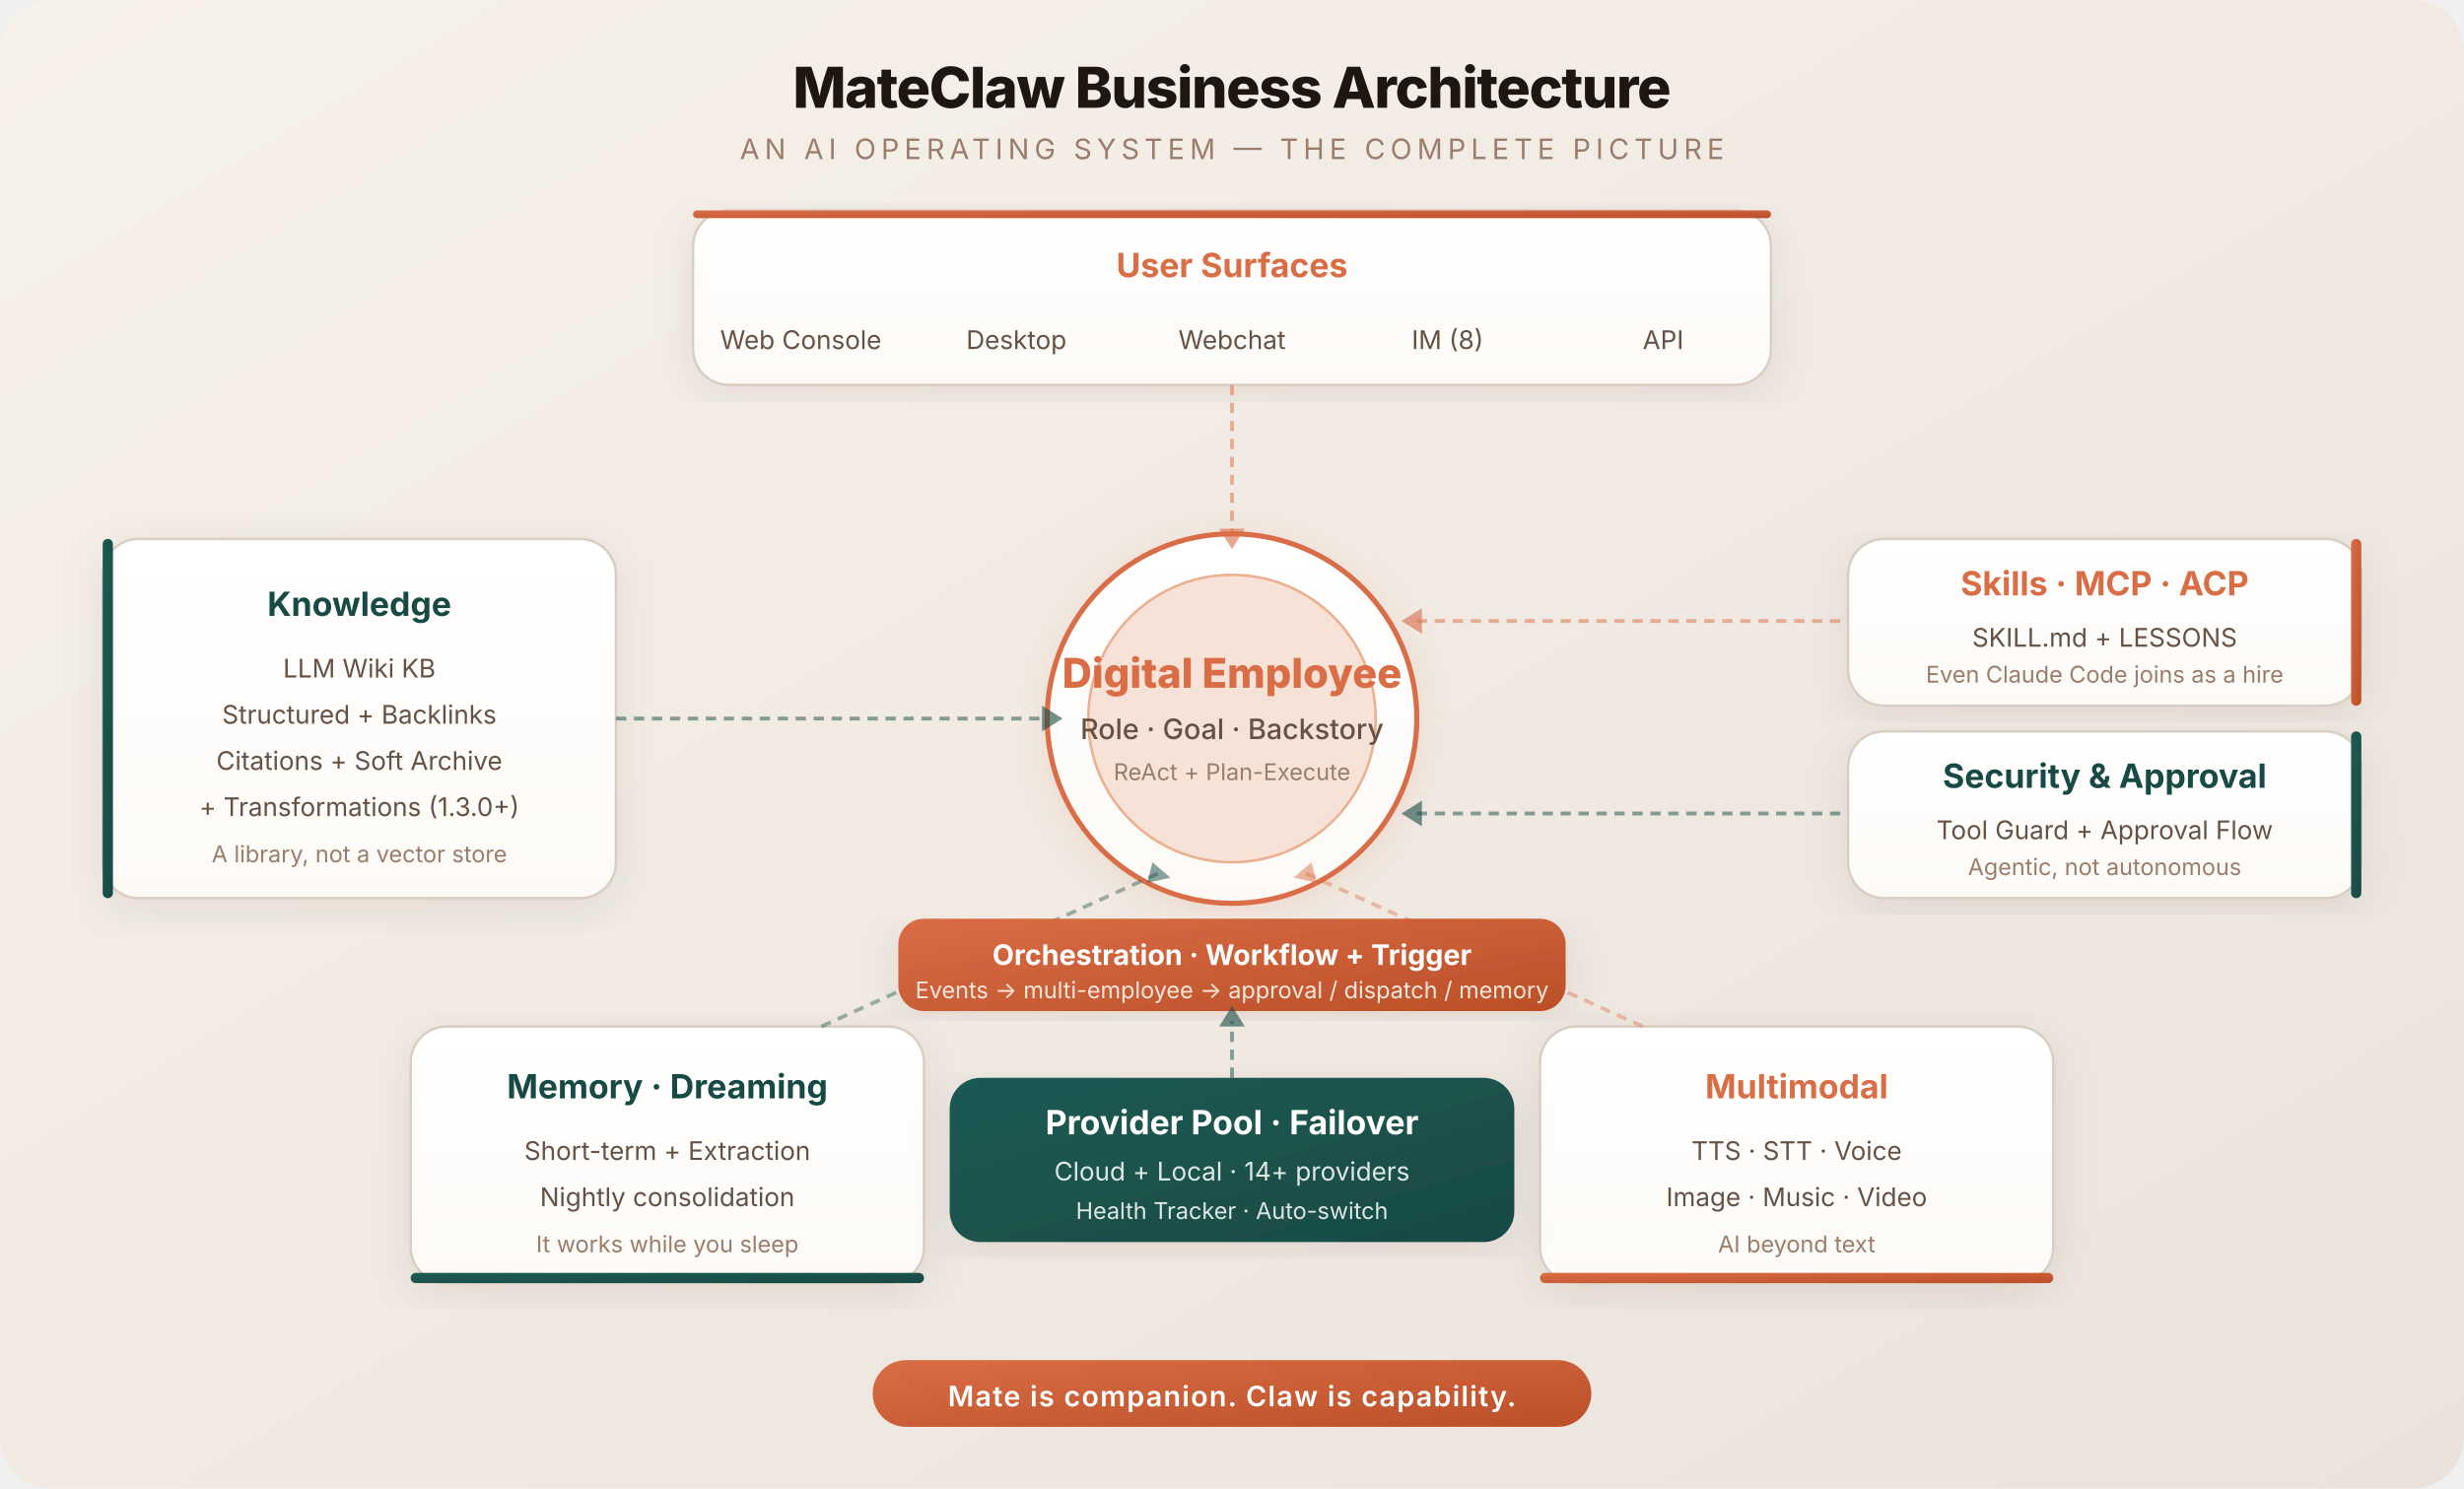
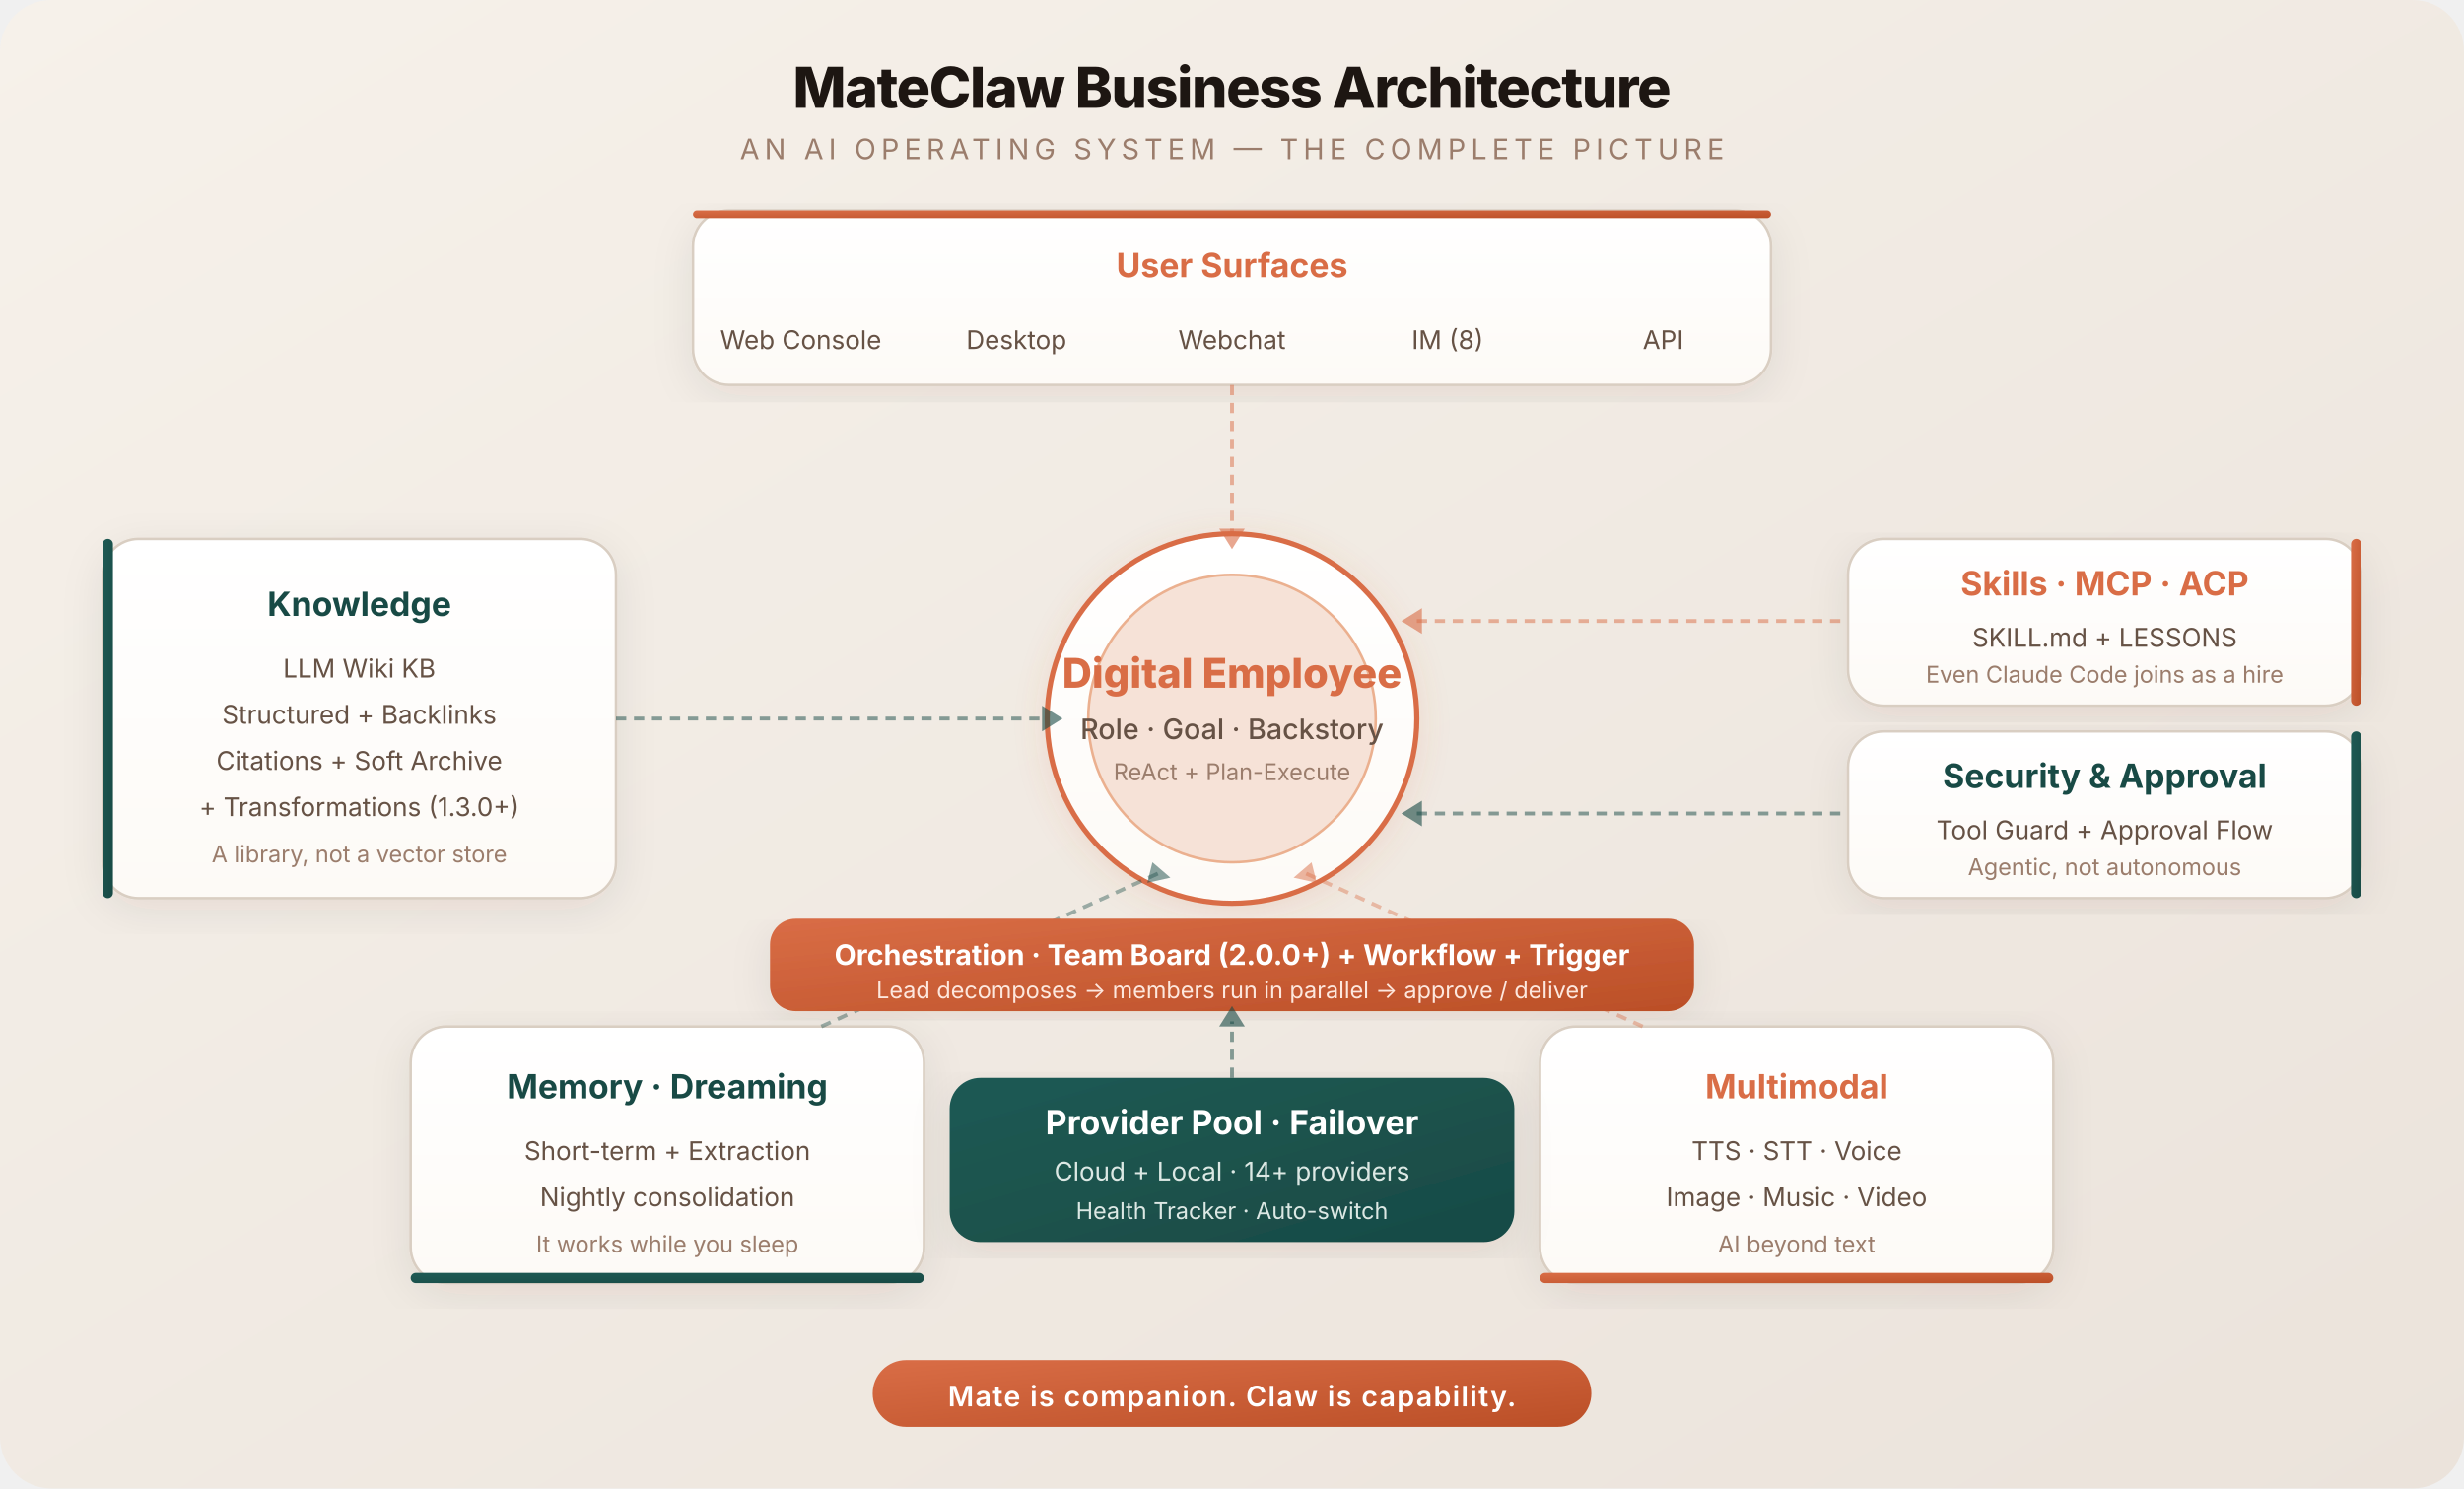
<svg xmlns="http://www.w3.org/2000/svg" viewBox="0 0 960 580" font-family="'Inter','SF Pro Display','Segoe UI',sans-serif">
  <defs>
    <linearGradient id="bg" x1="0" y1="0" x2="1" y2="1">
      <stop offset="0%" stop-color="#f6f1ea" />
      <stop offset="100%" stop-color="#ebe3db" />
    </linearGradient>
    <linearGradient id="primary" x1="0" y1="0" x2="1" y2="1">
      <stop offset="0%" stop-color="#d96d46" />
      <stop offset="100%" stop-color="#bb4f27" />
    </linearGradient>
    <linearGradient id="accent" x1="0" y1="0" x2="1" y2="1">
      <stop offset="0%" stop-color="#1e5a54" />
      <stop offset="100%" stop-color="#184a45" />
    </linearGradient>
    <linearGradient id="warm" x1="0" y1="0" x2="0" y2="1">
      <stop offset="0%" stop-color="#ffffff" />
      <stop offset="100%" stop-color="#fdfaf6" />
    </linearGradient>
    <filter id="shadow">
      <feDropShadow dx="0" dy="4" stdDeviation="8" flood-color="#3a2013" flood-opacity="0.08" />
    </filter>
    <filter id="glow">
      <feDropShadow dx="0" dy="2" stdDeviation="6" flood-color="#d96d46" flood-opacity="0.15" />
    </filter>
  </defs>
  <rect width="960" height="580" rx="20" fill="url(#bg)" />
  <text x="480" y="42" text-anchor="middle" font-size="22" font-weight="800" fill="#1d1612" letter-spacing="-0.5">MateClaw Business Architecture</text>
  <text x="480" y="62" text-anchor="middle" font-size="11" fill="#9b7d6c" letter-spacing="2">AN AI OPERATING SYSTEM — THE COMPLETE PICTURE</text>
  <circle cx="480" cy="280" r="72" fill="url(#warm)" stroke="#d96d46" stroke-width="2" filter="url(#glow)" />
  <circle cx="480" cy="280" r="56" fill="#f6e2d7" stroke="#ebb08f" stroke-width="1" />
  <text x="480" y="268" text-anchor="middle" font-size="16" font-weight="800" fill="#d96d46">Digital Employee</text>
  <text x="480" y="288" text-anchor="middle" font-size="11" font-weight="500" fill="#665245">Role · Goal · Backstory</text>
  <text x="480" y="304" text-anchor="middle" font-size="9" fill="#9b7d6c">ReAct + Plan-Execute</text>
  <rect x="270" y="82" width="420" height="68" rx="14" fill="url(#warm)" stroke="#d9cec2" stroke-width="1" filter="url(#shadow)" />
  <rect x="270" y="82" width="420" height="3" rx="1.5" fill="url(#primary)" />
  <text x="480" y="108" text-anchor="middle" font-size="13" font-weight="700" fill="#d96d46">User Surfaces</text>
  <text x="312" y="136" text-anchor="middle" font-size="10" fill="#665245">Web Console</text>
  <text x="396" y="136" text-anchor="middle" font-size="10" fill="#665245">Desktop</text>
  <text x="480" y="136" text-anchor="middle" font-size="10" fill="#665245">Webchat</text>
  <text x="564" y="136" text-anchor="middle" font-size="10" fill="#665245">IM (8)</text>
  <text x="648" y="136" text-anchor="middle" font-size="10" fill="#665245">API</text>
  <line x1="480" y1="150" x2="480" y2="208" stroke="#d96d46" stroke-width="1.5" stroke-dasharray="4,3" opacity="0.5" />
  <polygon points="475,206 480,214 485,206" fill="#d96d46" opacity="0.6" />
  <rect x="40" y="210" width="200" height="140" rx="14" fill="url(#warm)" stroke="#d9cec2" stroke-width="1" filter="url(#shadow)" />
  <rect x="40" y="210" width="4" height="140" rx="2" fill="url(#accent)" />
  <text x="140" y="240" text-anchor="middle" font-size="13" font-weight="700" fill="#184a45">Knowledge</text>
  <text x="140" y="264" text-anchor="middle" font-size="10" fill="#665245">LLM Wiki KB</text>
  <text x="140" y="282" text-anchor="middle" font-size="10" fill="#665245">Structured + Backlinks</text>
  <text x="140" y="300" text-anchor="middle" font-size="10" fill="#665245">Citations + Soft Archive</text>
  <text x="140" y="318" text-anchor="middle" font-size="10" fill="#665245">+ Transformations (1.3.0+)</text>
  <text x="140" y="336" text-anchor="middle" font-size="9" fill="#9b7d6c">A library, not a vector store</text>
  <line x1="240" y1="280" x2="408" y2="280" stroke="#184a45" stroke-width="1.5" stroke-dasharray="4,3" opacity="0.5" />
  <polygon points="406,275 414,280 406,285" fill="#184a45" opacity="0.6" />
  <rect x="720" y="210" width="200" height="65" rx="14" fill="url(#warm)" stroke="#d9cec2" stroke-width="1" filter="url(#shadow)" />
  <rect x="916" y="210" width="4" height="65" rx="2" fill="url(#primary)" />
  <text x="820" y="232" text-anchor="middle" font-size="13" font-weight="700" fill="#d96d46">Skills · MCP · ACP</text>
  <text x="820" y="252" text-anchor="middle" font-size="10" fill="#665245">SKILL.md + LESSONS</text>
  <text x="820" y="266" text-anchor="middle" font-size="9" fill="#9b7d6c">Even Claude Code joins as a hire</text>
  <line x1="552" y1="242" x2="720" y2="242" stroke="#d96d46" stroke-width="1.5" stroke-dasharray="4,3" opacity="0.5" />
  <polygon points="554,237 546,242 554,247" fill="#d96d46" opacity="0.6" />
  <rect x="720" y="285" width="200" height="65" rx="14" fill="url(#warm)" stroke="#d9cec2" stroke-width="1" filter="url(#shadow)" />
  <rect x="916" y="285" width="4" height="65" rx="2" fill="url(#accent)" />
  <text x="820" y="307" text-anchor="middle" font-size="13" font-weight="700" fill="#184a45">Security &amp; Approval</text>
  <text x="820" y="327" text-anchor="middle" font-size="10" fill="#665245">Tool Guard + Approval Flow</text>
  <text x="820" y="341" text-anchor="middle" font-size="9" fill="#9b7d6c">Agentic, not autonomous</text>
  <line x1="552" y1="317" x2="720" y2="317" stroke="#184a45" stroke-width="1.5" stroke-dasharray="4,3" opacity="0.5" />
  <polygon points="554,312 546,317 554,322" fill="#184a45" opacity="0.6" />
  <rect x="160" y="400" width="200" height="100" rx="14" fill="url(#warm)" stroke="#d9cec2" stroke-width="1" filter="url(#shadow)" />
  <rect x="160" y="496" width="200" height="4" rx="2" fill="url(#accent)" />
  <text x="260" y="428" text-anchor="middle" font-size="13" font-weight="700" fill="#184a45">Memory · Dreaming</text>
  <text x="260" y="452" text-anchor="middle" font-size="10" fill="#665245">Short-term + Extraction</text>
  <text x="260" y="470" text-anchor="middle" font-size="10" fill="#665245">Nightly consolidation</text>
  <text x="260" y="488" text-anchor="middle" font-size="9" fill="#9b7d6c">It works while you sleep</text>
  <line x1="320" y1="400" x2="452" y2="340" stroke="#184a45" stroke-width="1.5" stroke-dasharray="4,3" opacity="0.4" />
  <polygon points="449,336 456,342 447,344" fill="#184a45" opacity="0.5" />
  <rect x="600" y="400" width="200" height="100" rx="14" fill="url(#warm)" stroke="#d9cec2" stroke-width="1" filter="url(#shadow)" />
  <rect x="600" y="496" width="200" height="4" rx="2" fill="url(#primary)" />
  <text x="700" y="428" text-anchor="middle" font-size="13" font-weight="700" fill="#d96d46">Multimodal</text>
  <text x="700" y="452" text-anchor="middle" font-size="10" fill="#665245">TTS · STT · Voice</text>
  <text x="700" y="470" text-anchor="middle" font-size="10" fill="#665245">Image · Music · Video</text>
  <text x="700" y="488" text-anchor="middle" font-size="9" fill="#9b7d6c">AI beyond text</text>
  <line x1="640" y1="400" x2="508" y2="340" stroke="#d96d46" stroke-width="1.5" stroke-dasharray="4,3" opacity="0.4" />
  <polygon points="513,344 504,342 511,336" fill="#d96d46" opacity="0.5" />
-   <rect x="350" y="358" width="260" height="36" rx="10" fill="url(#primary)" filter="url(#shadow)" />
-   <text x="480" y="376" text-anchor="middle" font-size="11" font-weight="700" fill="#ffffff">Orchestration · Workflow + Trigger</text>
-   <text x="480" y="389" text-anchor="middle" font-size="9" fill="#fde7dd">Events → multi-employee → approval / dispatch / memory</text>
+   <rect x="300" y="358" width="360" height="36" rx="10" fill="url(#primary)" filter="url(#shadow)" />
+   <text x="480" y="376" text-anchor="middle" font-size="11" font-weight="700" fill="#ffffff">Orchestration · Team Board (2.0.0+) + Workflow + Trigger</text>
+   <text x="480" y="389" text-anchor="middle" font-size="9" fill="#fde7dd">Lead decomposes → members run in parallel → approve / deliver</text>
  <rect x="370" y="420" width="220" height="64" rx="12" fill="url(#accent)" filter="url(#shadow)" />
  <text x="480" y="442" text-anchor="middle" font-size="13" font-weight="700" fill="#ffffff">Provider Pool · Failover</text>
  <text x="480" y="460" text-anchor="middle" font-size="10" fill="#dce8e4">Cloud + Local · 14+ providers</text>
  <text x="480" y="475" text-anchor="middle" font-size="9" fill="#dce8e4">Health Tracker · Auto-switch</text>
  <line x1="480" y1="420" x2="480" y2="398" stroke="#184a45" stroke-width="1.5" stroke-dasharray="4,3" opacity="0.5" />
  <polygon points="475,400 480,392 485,400" fill="#184a45" opacity="0.6" />
  <rect x="340" y="530" width="280" height="26" rx="13" fill="url(#primary)" />
  <text x="480" y="548" text-anchor="middle" font-size="11" font-weight="600" fill="#fff" letter-spacing="0.5">Mate is companion. Claw is capability.</text>
</svg>
